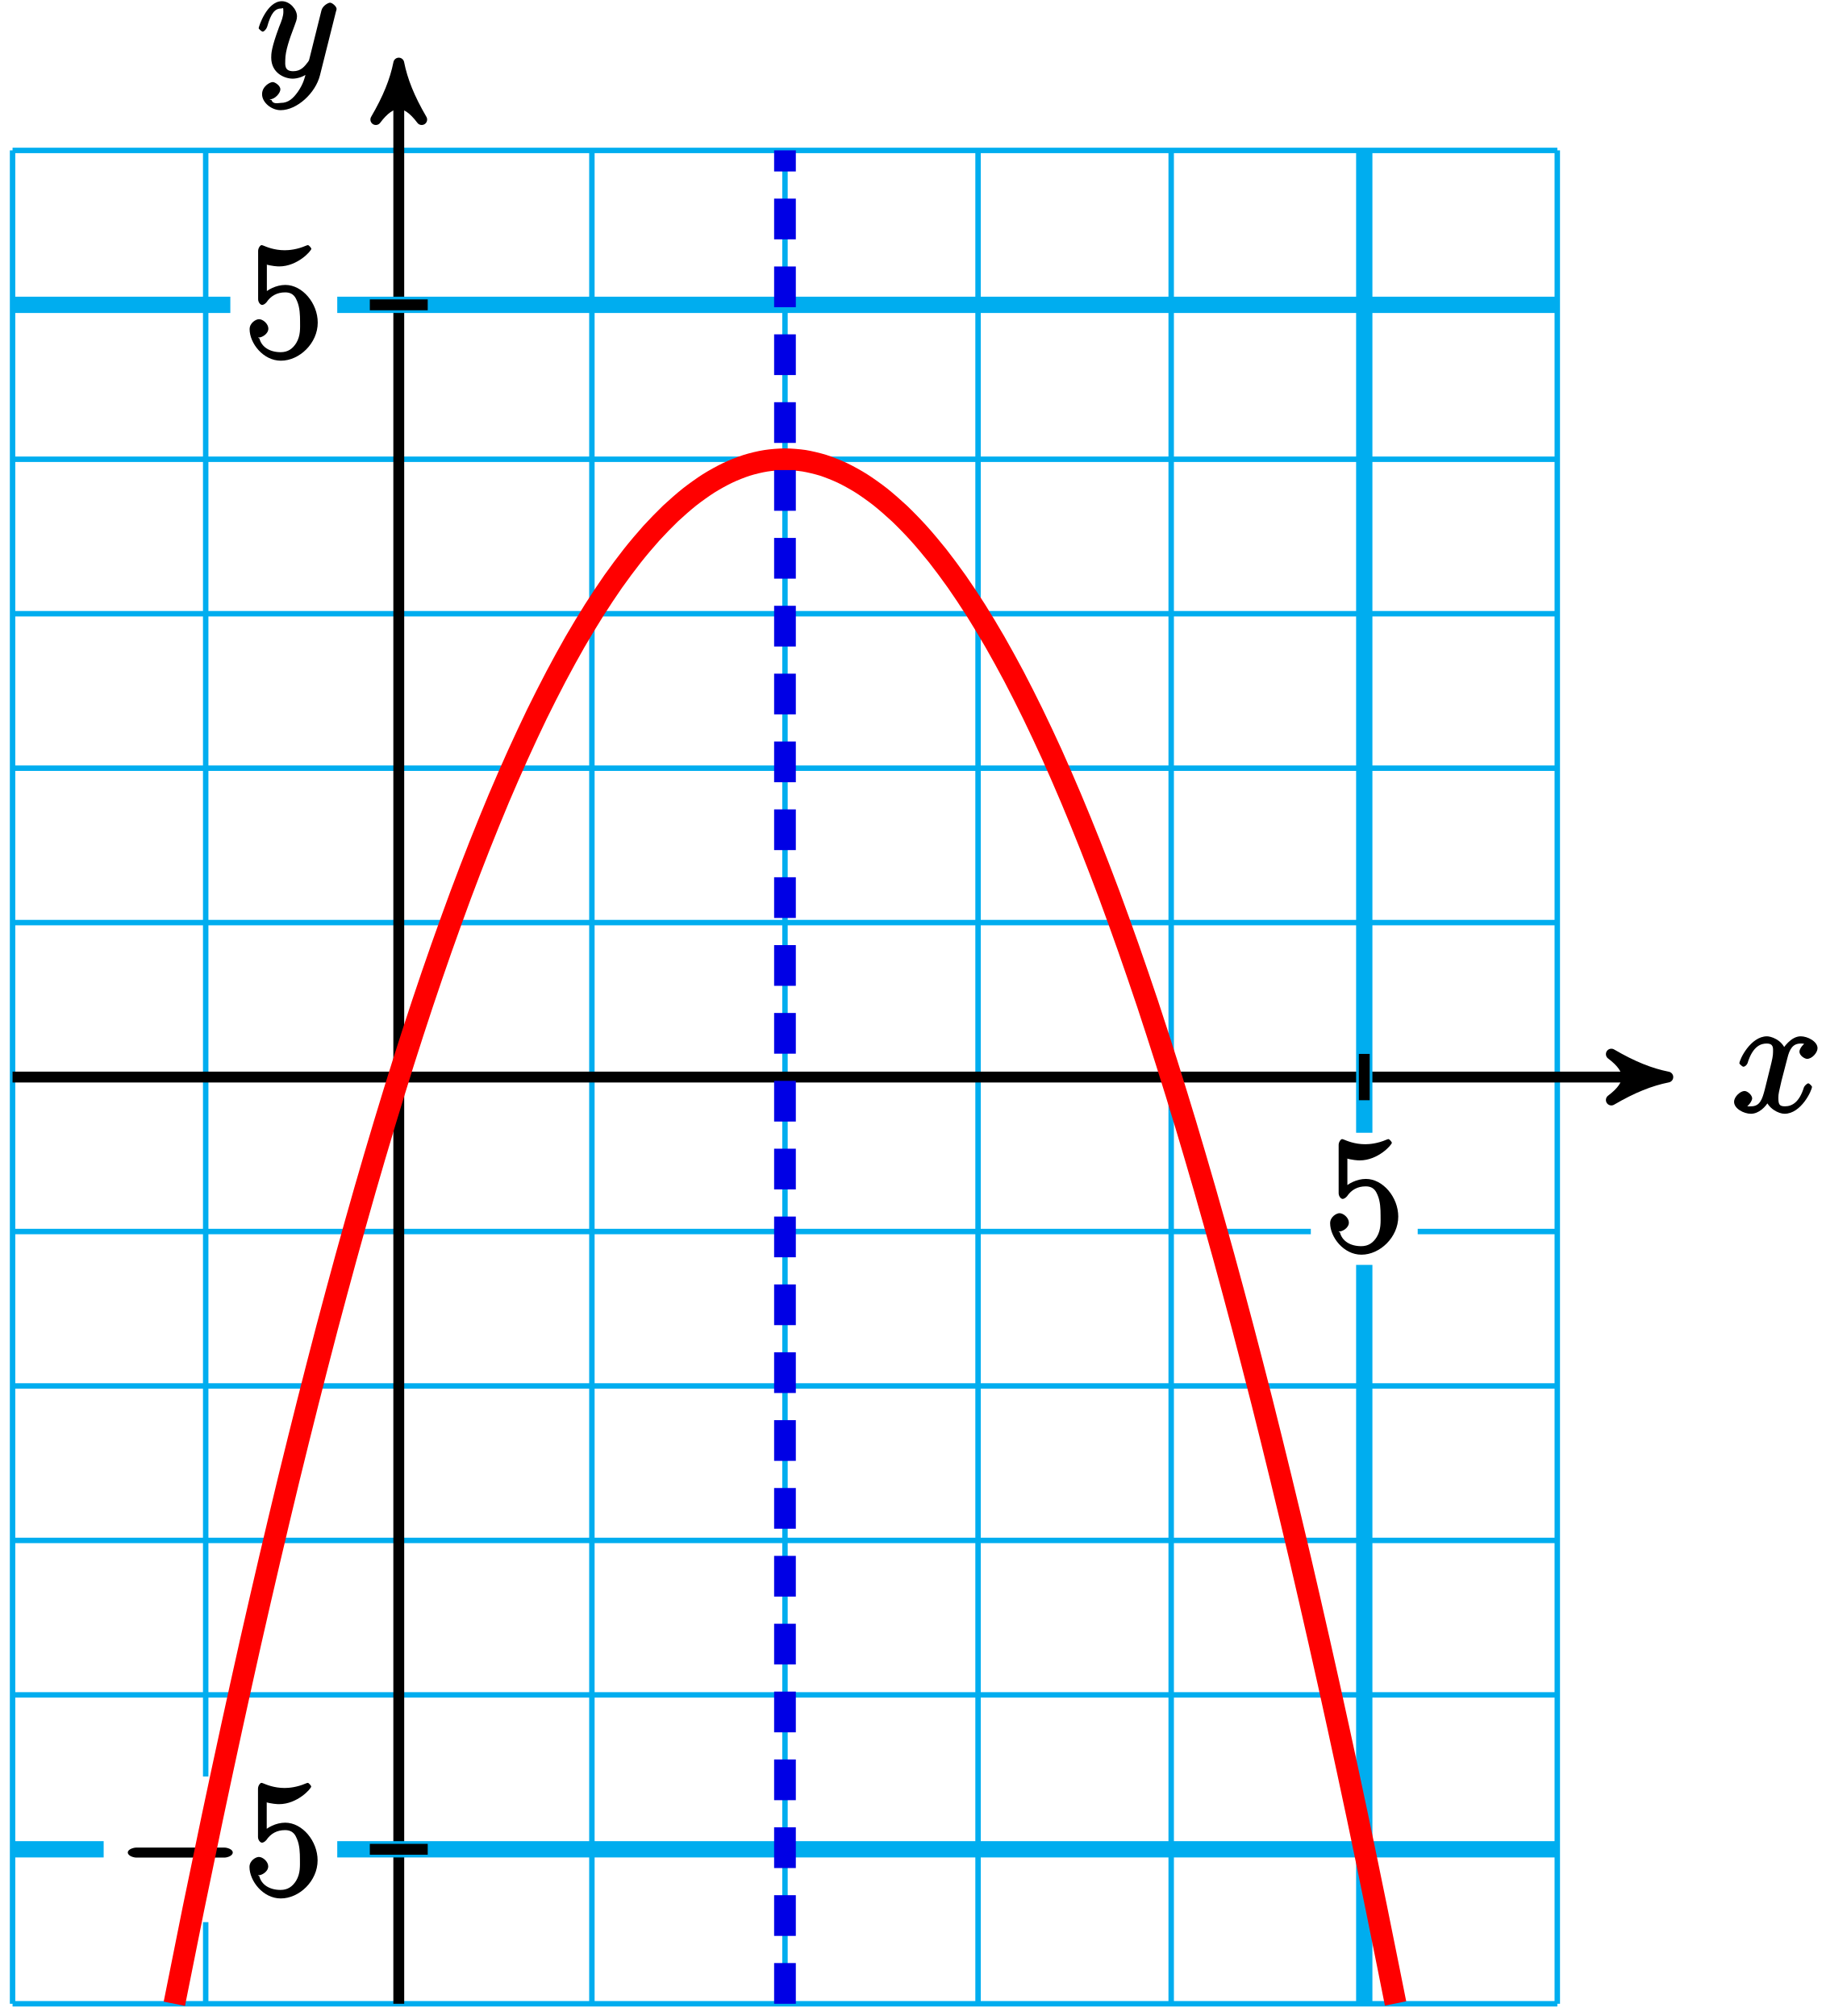
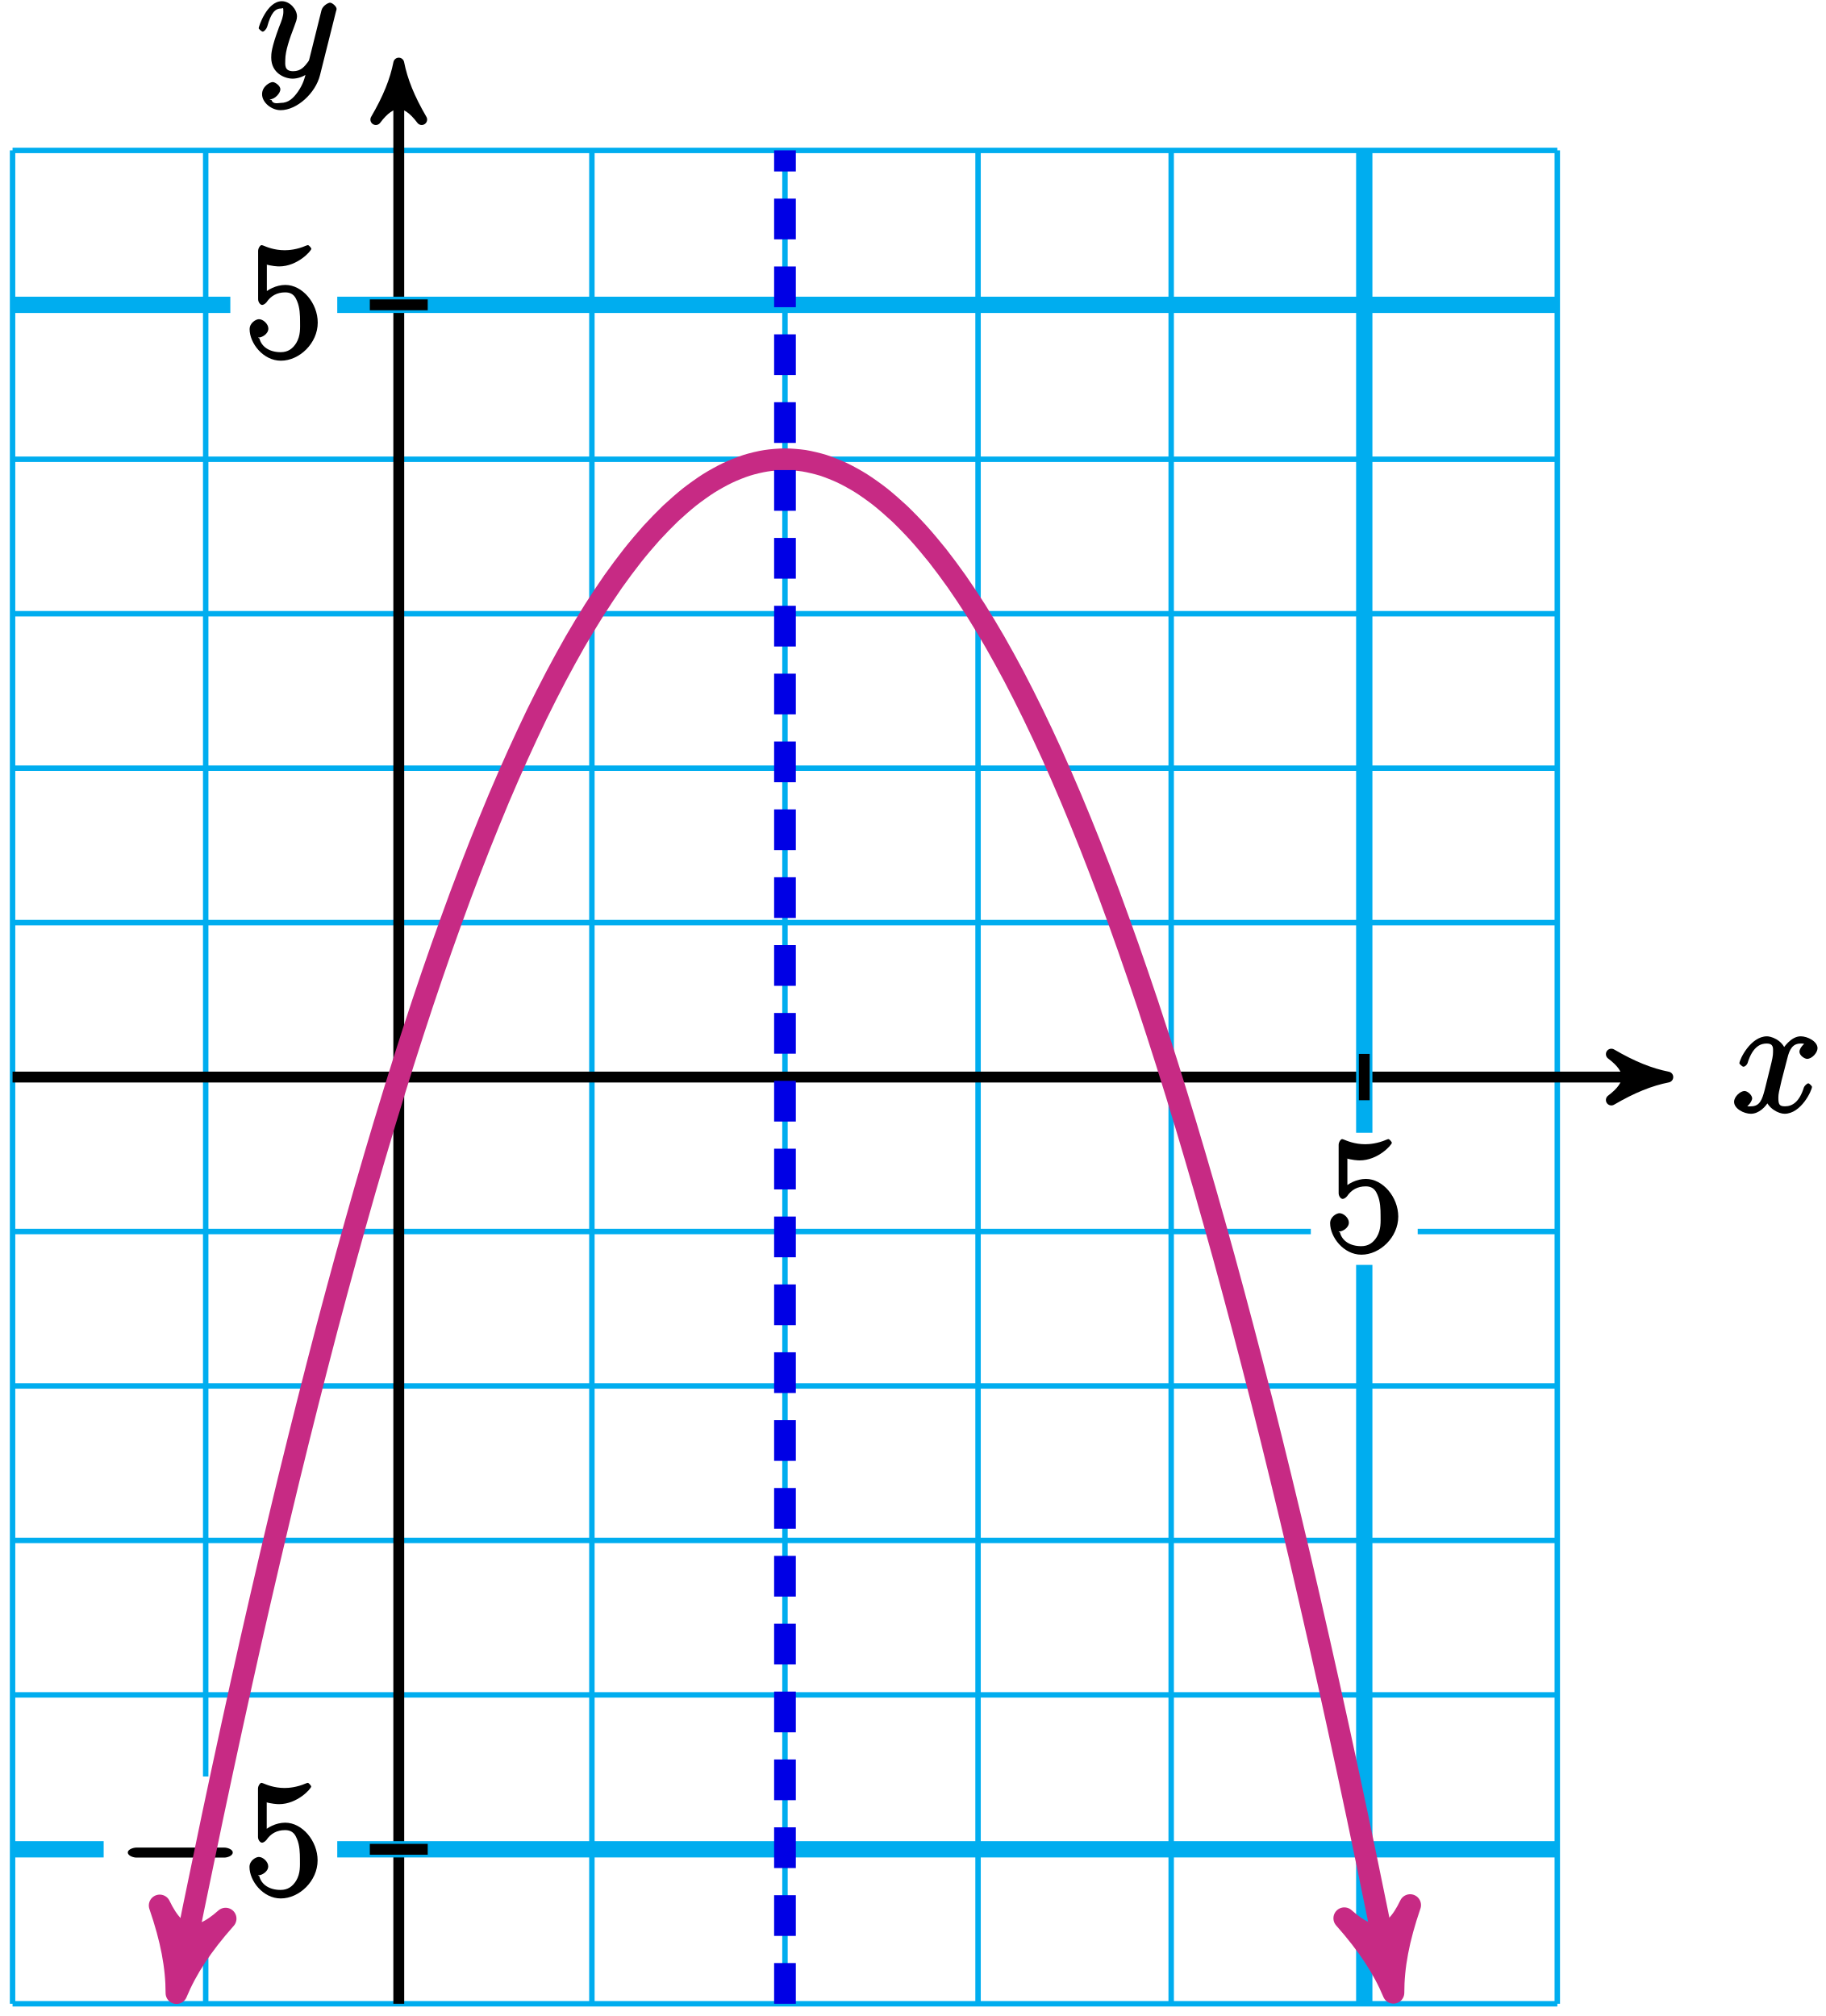
<svg xmlns="http://www.w3.org/2000/svg" xmlns:xlink="http://www.w3.org/1999/xlink" width="134pt" height="148pt" viewBox="0 0 134 148" version="1.1">
  <defs>
    <g>
      <symbol overflow="visible" id="glyph0-0">
        <path style="stroke:none;" d="" />
      </symbol>
      <symbol overflow="visible" id="glyph0-1">
        <path style="stroke:none;" d="M 5.672 -5.172 C 5.281 -5.109 4.969 -4.656 4.969 -4.438 C 4.969 -4.141 5.359 -3.906 5.531 -3.906 C 5.891 -3.906 6.297 -4.359 6.297 -4.688 C 6.297 -5.188 5.562 -5.562 5.062 -5.562 C 4.344 -5.562 3.766 -4.703 3.656 -4.469 L 3.984 -4.469 C 3.703 -5.359 2.812 -5.562 2.594 -5.562 C 1.375 -5.562 0.562 -3.844 0.562 -3.578 C 0.562 -3.531 0.781 -3.328 0.859 -3.328 C 0.953 -3.328 1.094 -3.438 1.156 -3.578 C 1.562 -4.922 2.219 -5.031 2.562 -5.031 C 3.094 -5.031 3.031 -4.672 3.031 -4.391 C 3.031 -4.125 2.969 -3.844 2.828 -3.281 L 2.422 -1.641 C 2.234 -0.922 2.062 -0.422 1.422 -0.422 C 1.359 -0.422 1.172 -0.375 0.922 -0.531 L 0.812 -0.281 C 1.25 -0.359 1.5 -0.859 1.5 -1 C 1.5 -1.25 1.156 -1.547 0.938 -1.547 C 0.641 -1.547 0.172 -1.141 0.172 -0.75 C 0.172 -0.25 0.891 0.125 1.406 0.125 C 1.984 0.125 2.5 -0.375 2.75 -0.859 L 2.469 -0.969 C 2.672 -0.266 3.438 0.125 3.875 0.125 C 5.094 0.125 5.891 -1.594 5.891 -1.859 C 5.891 -1.906 5.688 -2.109 5.625 -2.109 C 5.516 -2.109 5.328 -1.906 5.297 -1.812 C 4.969 -0.75 4.453 -0.422 3.906 -0.422 C 3.484 -0.422 3.422 -0.578 3.422 -1.062 C 3.422 -1.328 3.469 -1.516 3.656 -2.312 L 4.078 -3.938 C 4.25 -4.656 4.5 -5.031 5.062 -5.031 C 5.078 -5.031 5.297 -5.062 5.547 -4.906 Z M 5.672 -5.172 " />
      </symbol>
      <symbol overflow="visible" id="glyph0-2">
        <path style="stroke:none;" d="M 3.031 1.094 C 2.703 1.547 2.359 1.906 1.766 1.906 C 1.625 1.906 1.203 2.031 1.109 1.703 C 0.906 1.641 0.969 1.641 0.984 1.641 C 1.344 1.641 1.75 1.188 1.75 0.906 C 1.75 0.641 1.359 0.375 1.188 0.375 C 0.984 0.375 0.406 0.688 0.406 1.266 C 0.406 1.875 1.094 2.438 1.766 2.438 C 2.969 2.438 4.328 1.188 4.656 -0.125 L 5.828 -4.797 C 5.844 -4.859 5.875 -4.922 5.875 -5 C 5.875 -5.172 5.562 -5.453 5.391 -5.453 C 5.281 -5.453 4.859 -5.25 4.766 -4.891 L 3.891 -1.375 C 3.828 -1.156 3.875 -1.25 3.781 -1.109 C 3.531 -0.781 3.266 -0.422 2.688 -0.422 C 2.016 -0.422 2.109 -0.922 2.109 -1.25 C 2.109 -1.922 2.438 -2.844 2.766 -3.703 C 2.891 -4.047 2.969 -4.219 2.969 -4.453 C 2.969 -4.953 2.453 -5.562 1.859 -5.562 C 0.766 -5.562 0.156 -3.688 0.156 -3.578 C 0.156 -3.531 0.375 -3.328 0.453 -3.328 C 0.562 -3.328 0.734 -3.531 0.781 -3.688 C 1.062 -4.703 1.359 -5.031 1.828 -5.031 C 1.938 -5.031 1.969 -5.172 1.969 -4.781 C 1.969 -4.469 1.844 -4.125 1.656 -3.672 C 1.078 -2.109 1.078 -1.703 1.078 -1.422 C 1.078 -0.281 2.062 0.125 2.656 0.125 C 3 0.125 3.531 -0.031 3.844 -0.344 L 3.688 -0.516 C 3.516 0.141 3.438 0.5 3.031 1.094 Z M 3.031 1.094 " />
      </symbol>
      <symbol overflow="visible" id="glyph1-0">
        <path style="stroke:none;" d="" />
      </symbol>
      <symbol overflow="visible" id="glyph1-1">
        <path style="stroke:none;" d="M 1.531 -6.844 C 2.047 -6.688 2.469 -6.672 2.594 -6.672 C 3.938 -6.672 4.953 -7.812 4.953 -7.969 C 4.953 -8.016 4.781 -8.234 4.703 -8.234 C 4.688 -8.234 4.656 -8.234 4.547 -8.188 C 3.891 -7.906 3.312 -7.859 3 -7.859 C 2.219 -7.859 1.656 -8.109 1.422 -8.203 C 1.344 -8.234 1.312 -8.234 1.297 -8.234 C 1.203 -8.234 1.047 -8.016 1.047 -7.812 L 1.047 -4.266 C 1.047 -4.047 1.203 -3.844 1.344 -3.844 C 1.406 -3.844 1.531 -3.891 1.656 -4.031 C 1.984 -4.516 2.438 -4.766 3.031 -4.766 C 3.672 -4.766 3.812 -4.328 3.906 -4.125 C 4.109 -3.656 4.125 -3.078 4.125 -2.625 C 4.125 -2.156 4.172 -1.594 3.844 -1.047 C 3.578 -0.625 3.234 -0.375 2.703 -0.375 C 1.906 -0.375 1.297 -0.75 1.141 -1.391 C 0.984 -1.453 1.047 -1.453 1.109 -1.453 C 1.312 -1.453 1.797 -1.703 1.797 -2.109 C 1.797 -2.453 1.406 -2.797 1.109 -2.797 C 0.891 -2.797 0.422 -2.531 0.422 -2.062 C 0.422 -1.047 1.406 0.25 2.719 0.25 C 4.078 0.25 5.422 -1.031 5.422 -2.547 C 5.422 -3.969 4.297 -5.312 3.047 -5.312 C 2.359 -5.312 1.719 -4.953 1.406 -4.625 L 1.688 -4.516 L 1.688 -6.797 Z M 1.531 -6.844 " />
      </symbol>
      <symbol overflow="visible" id="glyph2-0">
        <path style="stroke:none;" d="" />
      </symbol>
      <symbol overflow="visible" id="glyph2-1">
        <path style="stroke:none;" d="M 7.875 -2.75 C 8.078 -2.75 8.484 -2.875 8.484 -3.125 C 8.484 -3.359 8.078 -3.484 7.875 -3.484 L 1.406 -3.484 C 1.203 -3.484 0.781 -3.359 0.781 -3.125 C 0.781 -2.875 1.203 -2.75 1.406 -2.75 Z M 7.875 -2.75 " />
      </symbol>
    </g>
  </defs>
  <g id="surface1">
    <path style="fill:none;stroke-width:0.399;stroke-linecap:butt;stroke-linejoin:miter;stroke:rgb(0%,67.839%,93.729%);stroke-opacity:1;stroke-miterlimit:10;" d="M -28.348 -68.032 L 85.039 -68.032 M -28.348 -56.692 L 85.039 -56.692 M -28.348 -45.356 L 85.039 -45.356 M -28.348 -34.016 L 85.039 -34.016 M -28.348 -22.676 L 85.039 -22.676 M -28.348 -11.34 L 85.039 -11.34 M -28.348 -0 L 85.039 -0 M -28.348 11.34 L 85.039 11.34 M -28.348 22.675 L 85.039 22.675 M -28.348 34.015 L 85.039 34.015 M -28.348 45.355 L 85.039 45.355 M -28.348 56.691 L 85.039 56.691 M -28.348 68.027 L 85.039 68.027 M -28.348 -68.032 L -28.348 68.031 M -14.172 -68.032 L -14.172 68.031 M -0 -68.032 L -0 68.031 M 14.175 -68.032 L 14.175 68.031 M 28.347 -68.032 L 28.347 68.031 M 42.519 -68.032 L 42.519 68.031 M 56.695 -68.032 L 56.695 68.031 M 70.867 -68.032 L 70.867 68.031 M 85.035 -68.032 L 85.035 68.031 " transform="matrix(1,0,0,-1,29.27,79.07)" />
    <path style="fill:none;stroke-width:0.797;stroke-linecap:butt;stroke-linejoin:miter;stroke:rgb(0%,0%,0%);stroke-opacity:1;stroke-miterlimit:10;" d="M -28.348 -0 L 92.109 -0 " transform="matrix(1,0,0,-1,29.27,79.07)" />
    <path style="fill-rule:nonzero;fill:rgb(0%,0%,0%);fill-opacity:1;stroke-width:0.797;stroke-linecap:butt;stroke-linejoin:round;stroke:rgb(0%,0%,0%);stroke-opacity:1;stroke-miterlimit:10;" d="M 1.038 -0 C -0.259 0.258 -1.556 0.777 -3.107 1.683 C -1.556 0.519 -1.556 -0.52 -3.107 -1.684 C -1.556 -0.778 -0.259 -0.258 1.038 -0 Z M 1.038 -0 " transform="matrix(1,0,0,-1,121.3799,79.07)" />
    <g style="fill:rgb(0%,0%,0%);fill-opacity:1;">
      <use xlink:href="#glyph0-1" x="127.11" y="81.64" />
    </g>
    <path style="fill:none;stroke-width:0.797;stroke-linecap:butt;stroke-linejoin:miter;stroke:rgb(0%,0%,0%);stroke-opacity:1;stroke-miterlimit:10;" d="M -0 -68.032 L -0 73.398 " transform="matrix(1,0,0,-1,29.27,79.07)" />
    <path style="fill-rule:nonzero;fill:rgb(0%,0%,0%);fill-opacity:1;stroke-width:0.797;stroke-linecap:butt;stroke-linejoin:round;stroke:rgb(0%,0%,0%);stroke-opacity:1;stroke-miterlimit:10;" d="M 1.037 0 C -0.26 0.258 -1.553 0.778 -3.107 1.684 C -1.553 0.52 -1.553 -0.519 -3.107 -1.683 C -1.553 -0.777 -0.26 -0.257 1.037 0 Z M 1.037 0 " transform="matrix(0,-1,-1,0,29.27,5.67013)" />
    <g style="fill:rgb(0%,0%,0%);fill-opacity:1;">
      <use xlink:href="#glyph0-2" x="18.83" y="5.65" />
    </g>
    <path style="fill:none;stroke-width:1.196;stroke-linecap:butt;stroke-linejoin:miter;stroke:rgb(0%,67.839%,93.729%);stroke-opacity:1;stroke-miterlimit:10;" d="M 70.867 -68.032 L 70.867 68.031 " transform="matrix(1,0,0,-1,29.27,79.07)" />
    <path style="fill:none;stroke-width:0.797;stroke-linecap:butt;stroke-linejoin:miter;stroke:rgb(0%,0%,0%);stroke-opacity:1;stroke-miterlimit:10;" d="M 70.867 1.699 L 70.867 -1.7 " transform="matrix(1,0,0,-1,29.27,79.07)" />
    <path style=" stroke:none;fill-rule:nonzero;fill:rgb(100%,100%,100%);fill-opacity:1;" d="M 96.215 92.859 L 104.059 92.859 L 104.059 83.16 L 96.215 83.16 Z M 96.215 92.859 " />
    <g style="fill:rgb(0%,0%,0%);fill-opacity:1;">
      <use xlink:href="#glyph1-1" x="97.21" y="91.86" />
    </g>
    <path style="fill:none;stroke-width:1.196;stroke-linecap:butt;stroke-linejoin:miter;stroke:rgb(0%,67.839%,93.729%);stroke-opacity:1;stroke-miterlimit:10;" d="M -28.348 -56.692 L 85.039 -56.692 " transform="matrix(1,0,0,-1,29.27,79.07)" />
    <path style="fill:none;stroke-width:0.797;stroke-linecap:butt;stroke-linejoin:miter;stroke:rgb(0%,0%,0%);stroke-opacity:1;stroke-miterlimit:10;" d="M 2.125 -56.692 L -2.125 -56.692 " transform="matrix(1,0,0,-1,29.27,79.07)" />
    <path style=" stroke:none;fill-rule:nonzero;fill:rgb(100%,100%,100%);fill-opacity:1;" d="M 7.609 141.109 L 24.754 141.109 L 24.754 130.418 L 7.609 130.418 Z M 7.609 141.109 " />
    <g style="fill:rgb(0%,0%,0%);fill-opacity:1;">
      <use xlink:href="#glyph2-1" x="8.6" y="139.12" />
    </g>
    <g style="fill:rgb(0%,0%,0%);fill-opacity:1;">
      <use xlink:href="#glyph1-1" x="17.89" y="139.12" />
    </g>
    <path style="fill:none;stroke-width:1.196;stroke-linecap:butt;stroke-linejoin:miter;stroke:rgb(0%,67.839%,93.729%);stroke-opacity:1;stroke-miterlimit:10;" d="M -28.348 56.691 L 85.039 56.691 " transform="matrix(1,0,0,-1,29.27,79.07)" />
    <path style="fill:none;stroke-width:0.797;stroke-linecap:butt;stroke-linejoin:miter;stroke:rgb(0%,0%,0%);stroke-opacity:1;stroke-miterlimit:10;" d="M 2.125 56.691 L -2.125 56.691 " transform="matrix(1,0,0,-1,29.27,79.07)" />
    <path style=" stroke:none;fill-rule:nonzero;fill:rgb(100%,100%,100%);fill-opacity:1;" d="M 16.906 27.227 L 24.754 27.227 L 24.754 17.527 L 16.906 17.527 Z M 16.906 27.227 " />
    <g style="fill:rgb(0%,0%,0%);fill-opacity:1;">
      <use xlink:href="#glyph1-1" x="17.9" y="26.23" />
    </g>
-     <path style="fill:none;stroke-width:1.594;stroke-linecap:butt;stroke-linejoin:miter;stroke:rgb(100%,0%,0%);stroke-opacity:1;stroke-miterlimit:10;" d="M -16.473 -68.032 C -16.473 -68.032 -15.461 -62.961 -15.075 -61.055 C -14.684 -59.149 -14.059 -56.145 -13.672 -54.301 C -13.282 -52.457 -12.661 -49.551 -12.27 -47.77 C -11.883 -45.989 -11.258 -43.18 -10.872 -41.457 C -10.481 -39.739 -9.86 -37.028 -9.469 -35.367 C -9.082 -33.707 -8.457 -31.098 -8.071 -29.5 C -7.68 -27.903 -7.059 -25.387 -6.668 -23.852 C -6.282 -22.317 -5.657 -19.903 -5.27 -18.426 C -4.879 -16.953 -4.258 -14.637 -3.868 -13.223 C -3.481 -11.809 -2.856 -9.594 -2.469 -8.242 C -2.079 -6.887 -1.458 -4.77 -1.067 -3.481 C -0.68 -2.188 -0.055 -0.168 0.332 1.058 C 0.722 2.289 1.343 4.211 1.734 5.379 C 2.121 6.547 2.746 8.371 3.136 9.476 C 3.523 10.582 4.148 12.304 4.535 13.351 C 4.925 14.394 5.546 16.023 5.937 17.004 C 6.324 17.988 6.949 19.515 7.335 20.437 C 7.726 21.359 8.347 22.789 8.738 23.648 C 9.125 24.508 9.75 25.84 10.136 26.64 C 10.527 27.437 11.148 28.668 11.539 29.406 C 11.925 30.144 12.55 31.277 12.937 31.953 C 13.328 32.629 13.949 33.664 14.339 34.277 C 14.726 34.894 15.351 35.828 15.738 36.383 C 16.128 36.937 16.75 37.773 17.14 38.265 C 17.527 38.758 18.152 39.496 18.539 39.925 C 18.929 40.355 19.554 40.996 19.941 41.367 C 20.332 41.734 20.953 42.277 21.343 42.586 C 21.73 42.89 22.355 43.336 22.742 43.582 C 23.132 43.828 23.753 44.172 24.144 44.355 C 24.531 44.543 25.156 44.789 25.543 44.91 C 25.933 45.035 26.554 45.183 26.945 45.242 C 27.332 45.304 27.957 45.355 28.343 45.355 C 28.734 45.355 29.355 45.304 29.746 45.246 C 30.132 45.183 30.757 45.035 31.144 44.914 C 31.535 44.789 32.156 44.543 32.546 44.359 C 32.933 44.175 33.558 43.832 33.945 43.586 C 34.335 43.34 34.96 42.894 35.347 42.59 C 35.734 42.281 36.359 41.738 36.75 41.371 C 37.136 41.004 37.761 40.363 38.148 39.933 C 38.539 39.504 39.16 38.761 39.55 38.273 C 39.937 37.781 40.562 36.941 40.949 36.39 C 41.339 35.836 41.96 34.902 42.351 34.285 C 42.738 33.672 43.363 32.636 43.75 31.961 C 44.14 31.285 44.761 30.152 45.152 29.414 C 45.539 28.679 46.164 27.445 46.55 26.648 C 46.941 25.851 47.562 24.519 47.953 23.66 C 48.339 22.8 48.964 21.371 49.351 20.449 C 49.742 19.527 50.363 18 50.753 17.015 C 51.14 16.035 51.765 14.41 52.156 13.363 C 52.542 12.32 53.167 10.593 53.554 9.488 C 53.945 8.383 54.566 6.558 54.957 5.394 C 55.343 4.226 55.968 2.304 56.355 1.074 C 56.746 -0.153 57.367 -2.172 57.757 -3.465 C 58.144 -4.754 58.769 -6.871 59.156 -8.223 C 59.546 -9.575 60.167 -11.793 60.558 -13.207 C 60.945 -14.617 61.57 -16.934 61.957 -18.41 C 62.347 -19.883 62.968 -22.297 63.359 -23.832 C 63.746 -25.371 64.371 -27.883 64.757 -29.481 C 65.148 -31.078 65.769 -33.688 66.16 -35.348 C 66.546 -37.008 67.171 -39.715 67.558 -41.438 C 67.949 -43.157 68.574 -45.965 68.96 -47.746 C 69.351 -49.528 69.972 -52.434 70.363 -54.278 C 70.75 -56.121 71.375 -59.129 71.761 -61.032 C 72.152 -62.938 73.164 -68.008 73.164 -68.008 " transform="matrix(1,0,0,-1,29.27,79.07)" />
+     <path style="fill:none;stroke-width:1.594;stroke-linecap:butt;stroke-linejoin:miter;stroke:rgb(78.04%,16.487%,51.637%);stroke-opacity:1;stroke-miterlimit:10;" d="M -16.02 -65.762 C -15.461 -62.961 -15.461 -62.961 -15.075 -61.055 C -14.684 -59.149 -14.059 -56.145 -13.672 -54.301 C -13.282 -52.457 -12.661 -49.551 -12.27 -47.77 C -11.883 -45.989 -11.258 -43.18 -10.872 -41.457 C -10.481 -39.739 -9.86 -37.028 -9.469 -35.367 C -9.082 -33.707 -8.457 -31.098 -8.071 -29.5 C -7.68 -27.903 -7.059 -25.387 -6.668 -23.852 C -6.282 -22.317 -5.657 -19.903 -5.27 -18.426 C -4.879 -16.953 -4.258 -14.637 -3.868 -13.223 C -3.481 -11.809 -2.856 -9.594 -2.469 -8.242 C -2.079 -6.887 -1.458 -4.77 -1.067 -3.481 C -0.68 -2.188 -0.055 -0.168 0.332 1.058 C 0.722 2.289 1.343 4.211 1.734 5.379 C 2.121 6.547 2.746 8.371 3.136 9.476 C 3.523 10.582 4.148 12.304 4.535 13.351 C 4.925 14.394 5.546 16.023 5.937 17.004 C 6.324 17.988 6.949 19.515 7.335 20.437 C 7.726 21.359 8.347 22.789 8.738 23.648 C 9.125 24.508 9.75 25.84 10.136 26.64 C 10.527 27.437 11.148 28.668 11.539 29.406 C 11.925 30.144 12.55 31.277 12.937 31.953 C 13.328 32.629 13.949 33.664 14.339 34.277 C 14.726 34.894 15.351 35.828 15.738 36.383 C 16.128 36.937 16.75 37.773 17.14 38.265 C 17.527 38.758 18.152 39.496 18.539 39.925 C 18.929 40.355 19.554 40.996 19.941 41.367 C 20.332 41.734 20.953 42.277 21.343 42.586 C 21.73 42.89 22.355 43.336 22.742 43.582 C 23.132 43.828 23.753 44.172 24.144 44.355 C 24.531 44.543 25.156 44.789 25.543 44.91 C 25.933 45.035 26.554 45.183 26.945 45.242 C 27.332 45.304 27.957 45.355 28.343 45.355 C 28.734 45.355 29.355 45.304 29.746 45.246 C 30.132 45.183 30.757 45.035 31.144 44.914 C 31.535 44.789 32.156 44.543 32.546 44.359 C 32.933 44.175 33.558 43.832 33.945 43.586 C 34.335 43.34 34.96 42.894 35.347 42.59 C 35.734 42.281 36.359 41.738 36.75 41.371 C 37.136 41.004 37.761 40.363 38.148 39.933 C 38.539 39.504 39.16 38.761 39.55 38.273 C 39.937 37.781 40.562 36.941 40.949 36.39 C 41.339 35.836 41.96 34.902 42.351 34.285 C 42.738 33.672 43.363 32.636 43.75 31.961 C 44.14 31.285 44.761 30.152 45.152 29.414 C 45.539 28.679 46.164 27.445 46.55 26.648 C 46.941 25.851 47.562 24.519 47.953 23.66 C 48.339 22.8 48.964 21.371 49.351 20.449 C 49.742 19.527 50.363 18 50.753 17.015 C 51.14 16.035 51.765 14.41 52.156 13.363 C 52.542 12.32 53.167 10.593 53.554 9.488 C 53.945 8.383 54.566 6.558 54.957 5.394 C 55.343 4.226 55.968 2.304 56.355 1.074 C 56.746 -0.153 57.367 -2.172 57.757 -3.465 C 58.144 -4.754 58.769 -6.871 59.156 -8.223 C 59.546 -9.575 60.167 -11.793 60.558 -13.207 C 60.945 -14.617 61.57 -16.934 61.957 -18.41 C 62.347 -19.883 62.968 -22.297 63.359 -23.832 C 63.746 -25.371 64.371 -27.883 64.757 -29.481 C 65.148 -31.078 65.769 -33.688 66.16 -35.348 C 66.546 -37.008 67.171 -39.715 67.558 -41.438 C 67.949 -43.157 68.574 -45.965 68.96 -47.746 C 69.351 -49.528 69.972 -52.434 70.363 -54.278 C 70.75 -56.121 71.375 -59.129 71.761 -61.032 C 72.152 -62.938 73.164 -68.008 72.71 -65.735 " transform="matrix(1,0,0,-1,29.27,79.07)" />
+     <path style="fill-rule:nonzero;fill:rgb(78.04%,16.487%,51.637%);fill-opacity:1;stroke-width:1.594;stroke-linecap:butt;stroke-linejoin:round;stroke:rgb(78.04%,16.487%,51.637%);stroke-opacity:1;stroke-miterlimit:10;" d="M 1.513 -0 C -0.38 0.378 -2.273 1.137 -4.541 2.462 C -2.272 0.756 -2.273 -0.755 -4.541 -2.461 C -2.272 -1.137 -0.38 -0.378 1.513 -0 Z M 1.513 -0 " transform="matrix(-0.19604,0.98242,0.98242,0.19604,13.24974,144.8304)" />
+     <path style="fill-rule:nonzero;fill:rgb(78.04%,16.487%,51.637%);fill-opacity:1;stroke-width:1.594;stroke-linecap:butt;stroke-linejoin:round;stroke:rgb(78.04%,16.487%,51.637%);stroke-opacity:1;stroke-miterlimit:10;" d="M 1.514 0.002 C -0.379 0.379 -2.272 1.135 -4.545 2.459 C -2.272 0.757 -2.272 -0.758 -4.544 -2.459 C -2.272 -1.136 -0.38 -0.38 1.514 0.002 Z M 1.514 0.002 " transform="matrix(0.19608,0.98242,0.98242,-0.19608,101.9791,144.8063)" />
    <path style="fill:none;stroke-width:1.594;stroke-linecap:butt;stroke-linejoin:miter;stroke:rgb(0%,0%,89.999%);stroke-opacity:1;stroke-dasharray:2.989,1.993;stroke-miterlimit:10;" d="M 28.347 -68.032 L 28.347 68.031 " transform="matrix(1,0,0,-1,29.27,79.07)" />
  </g>
</svg>
